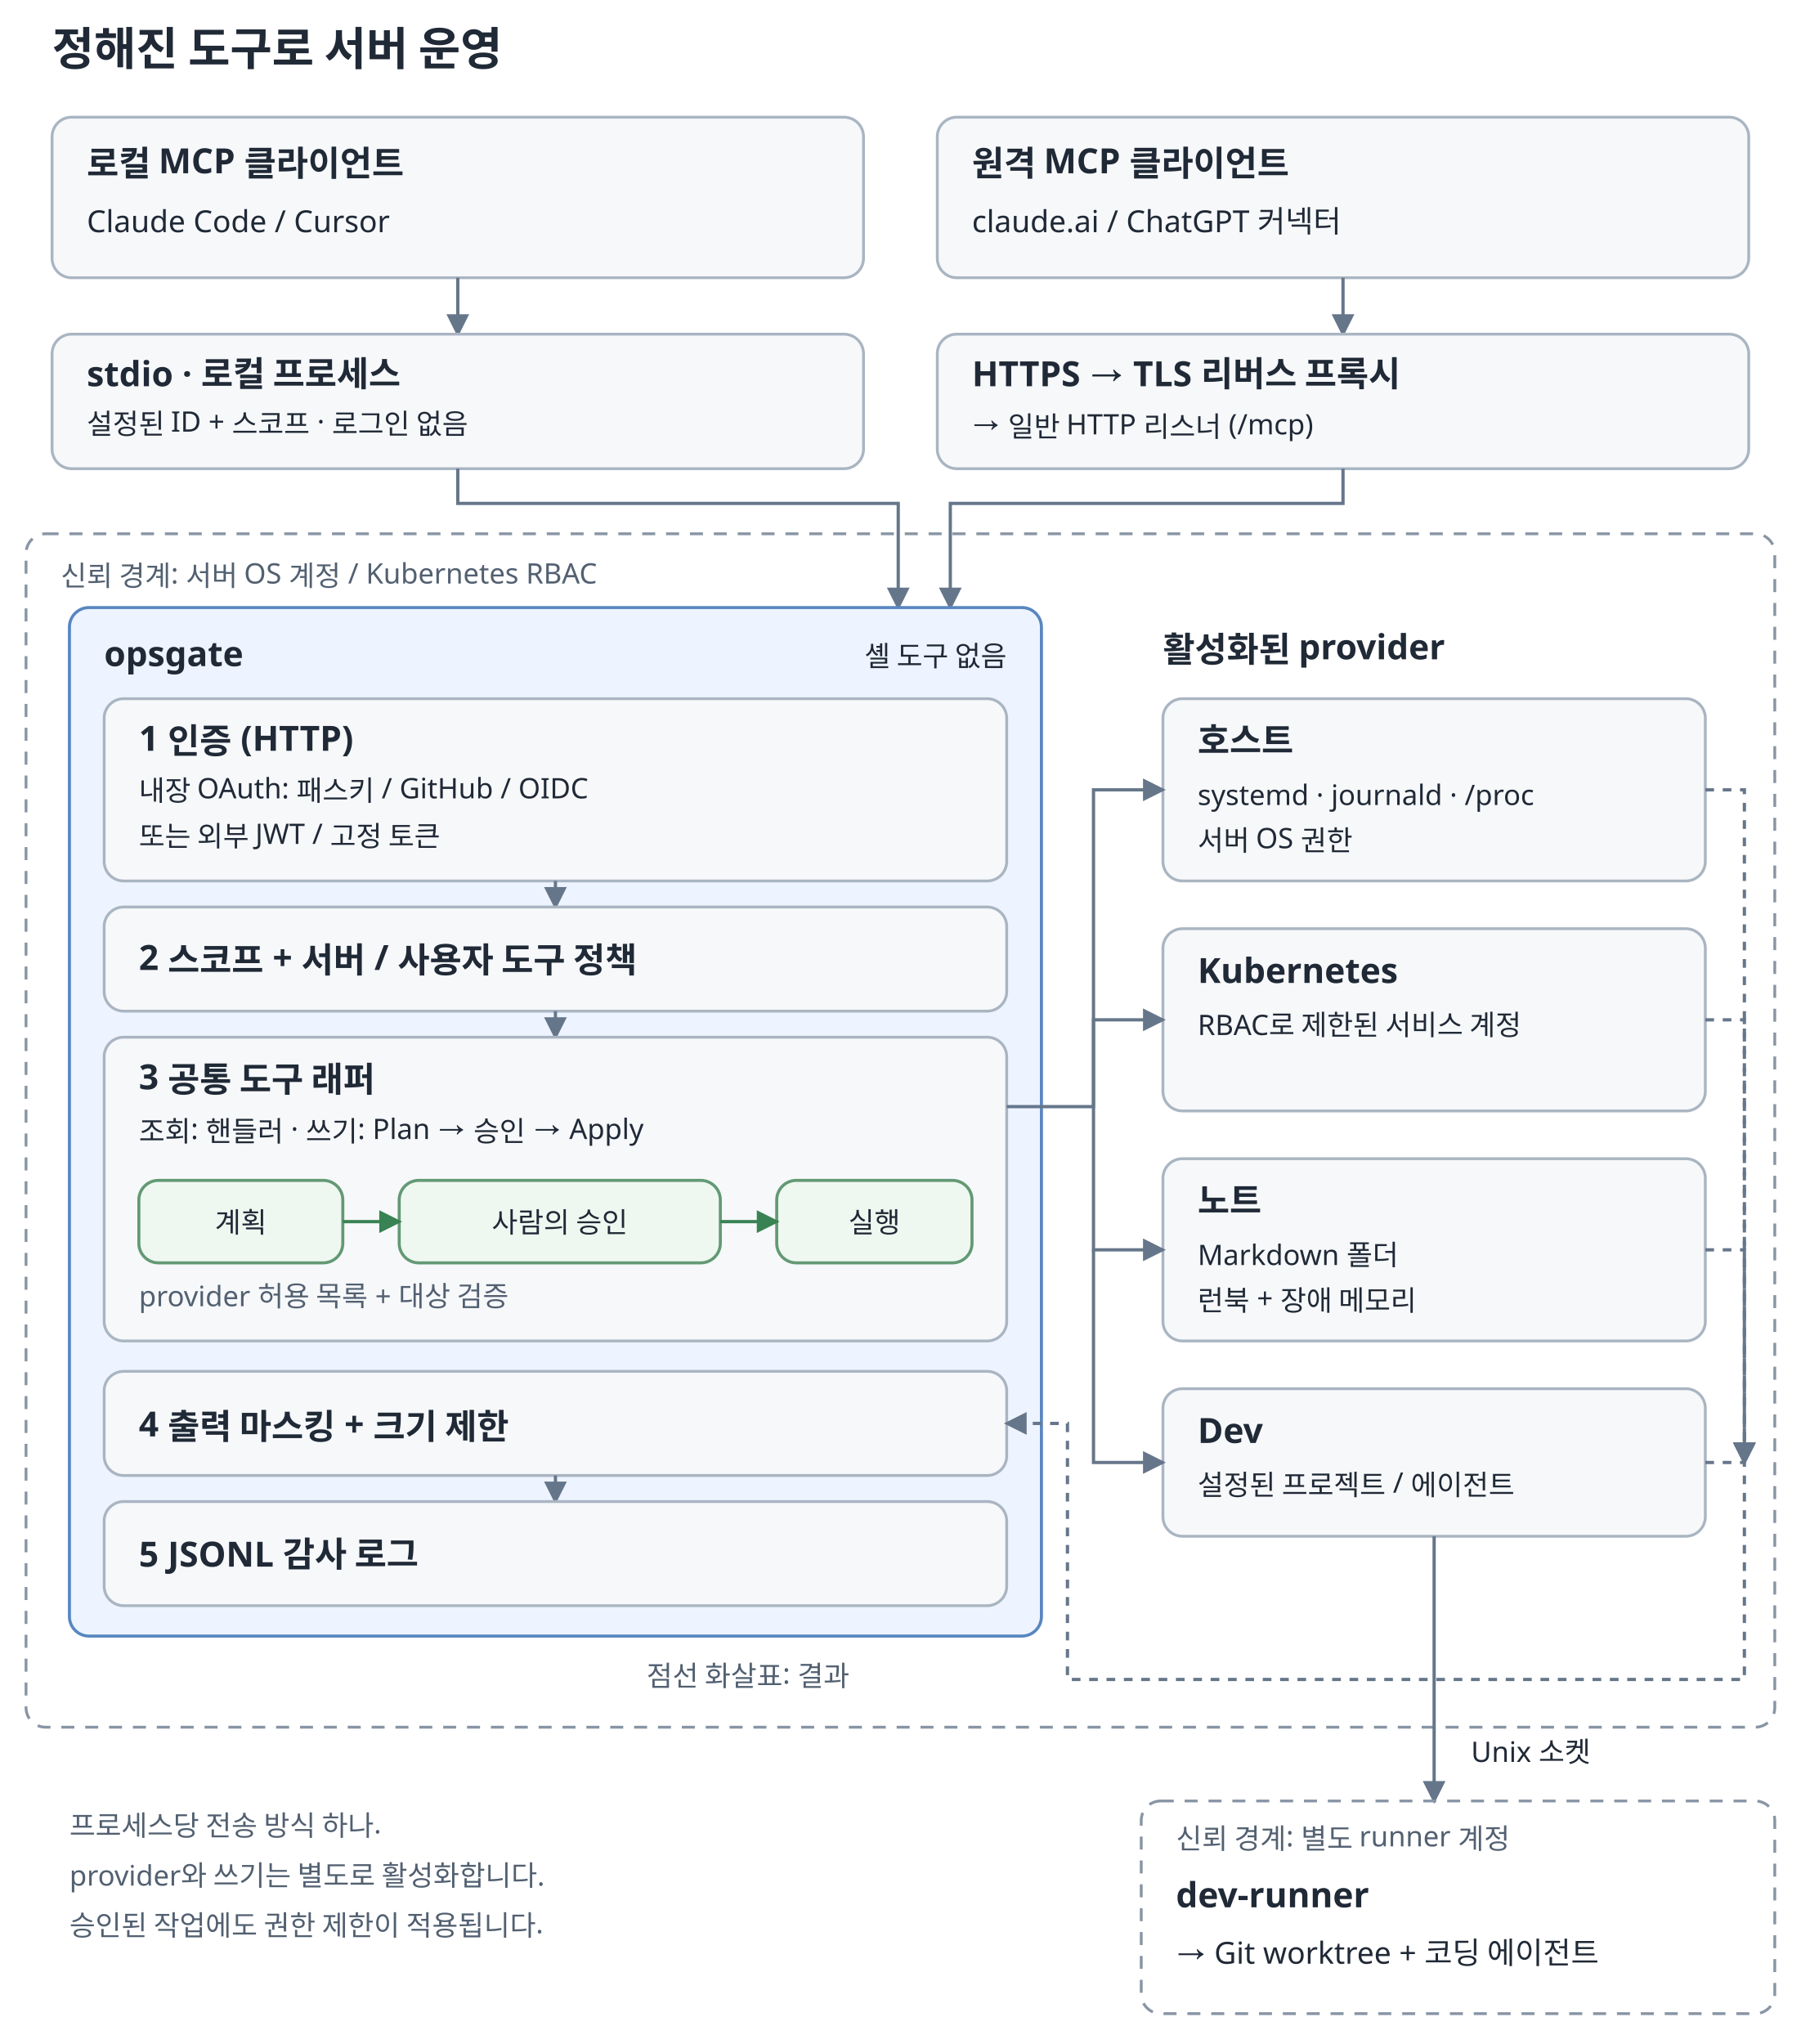
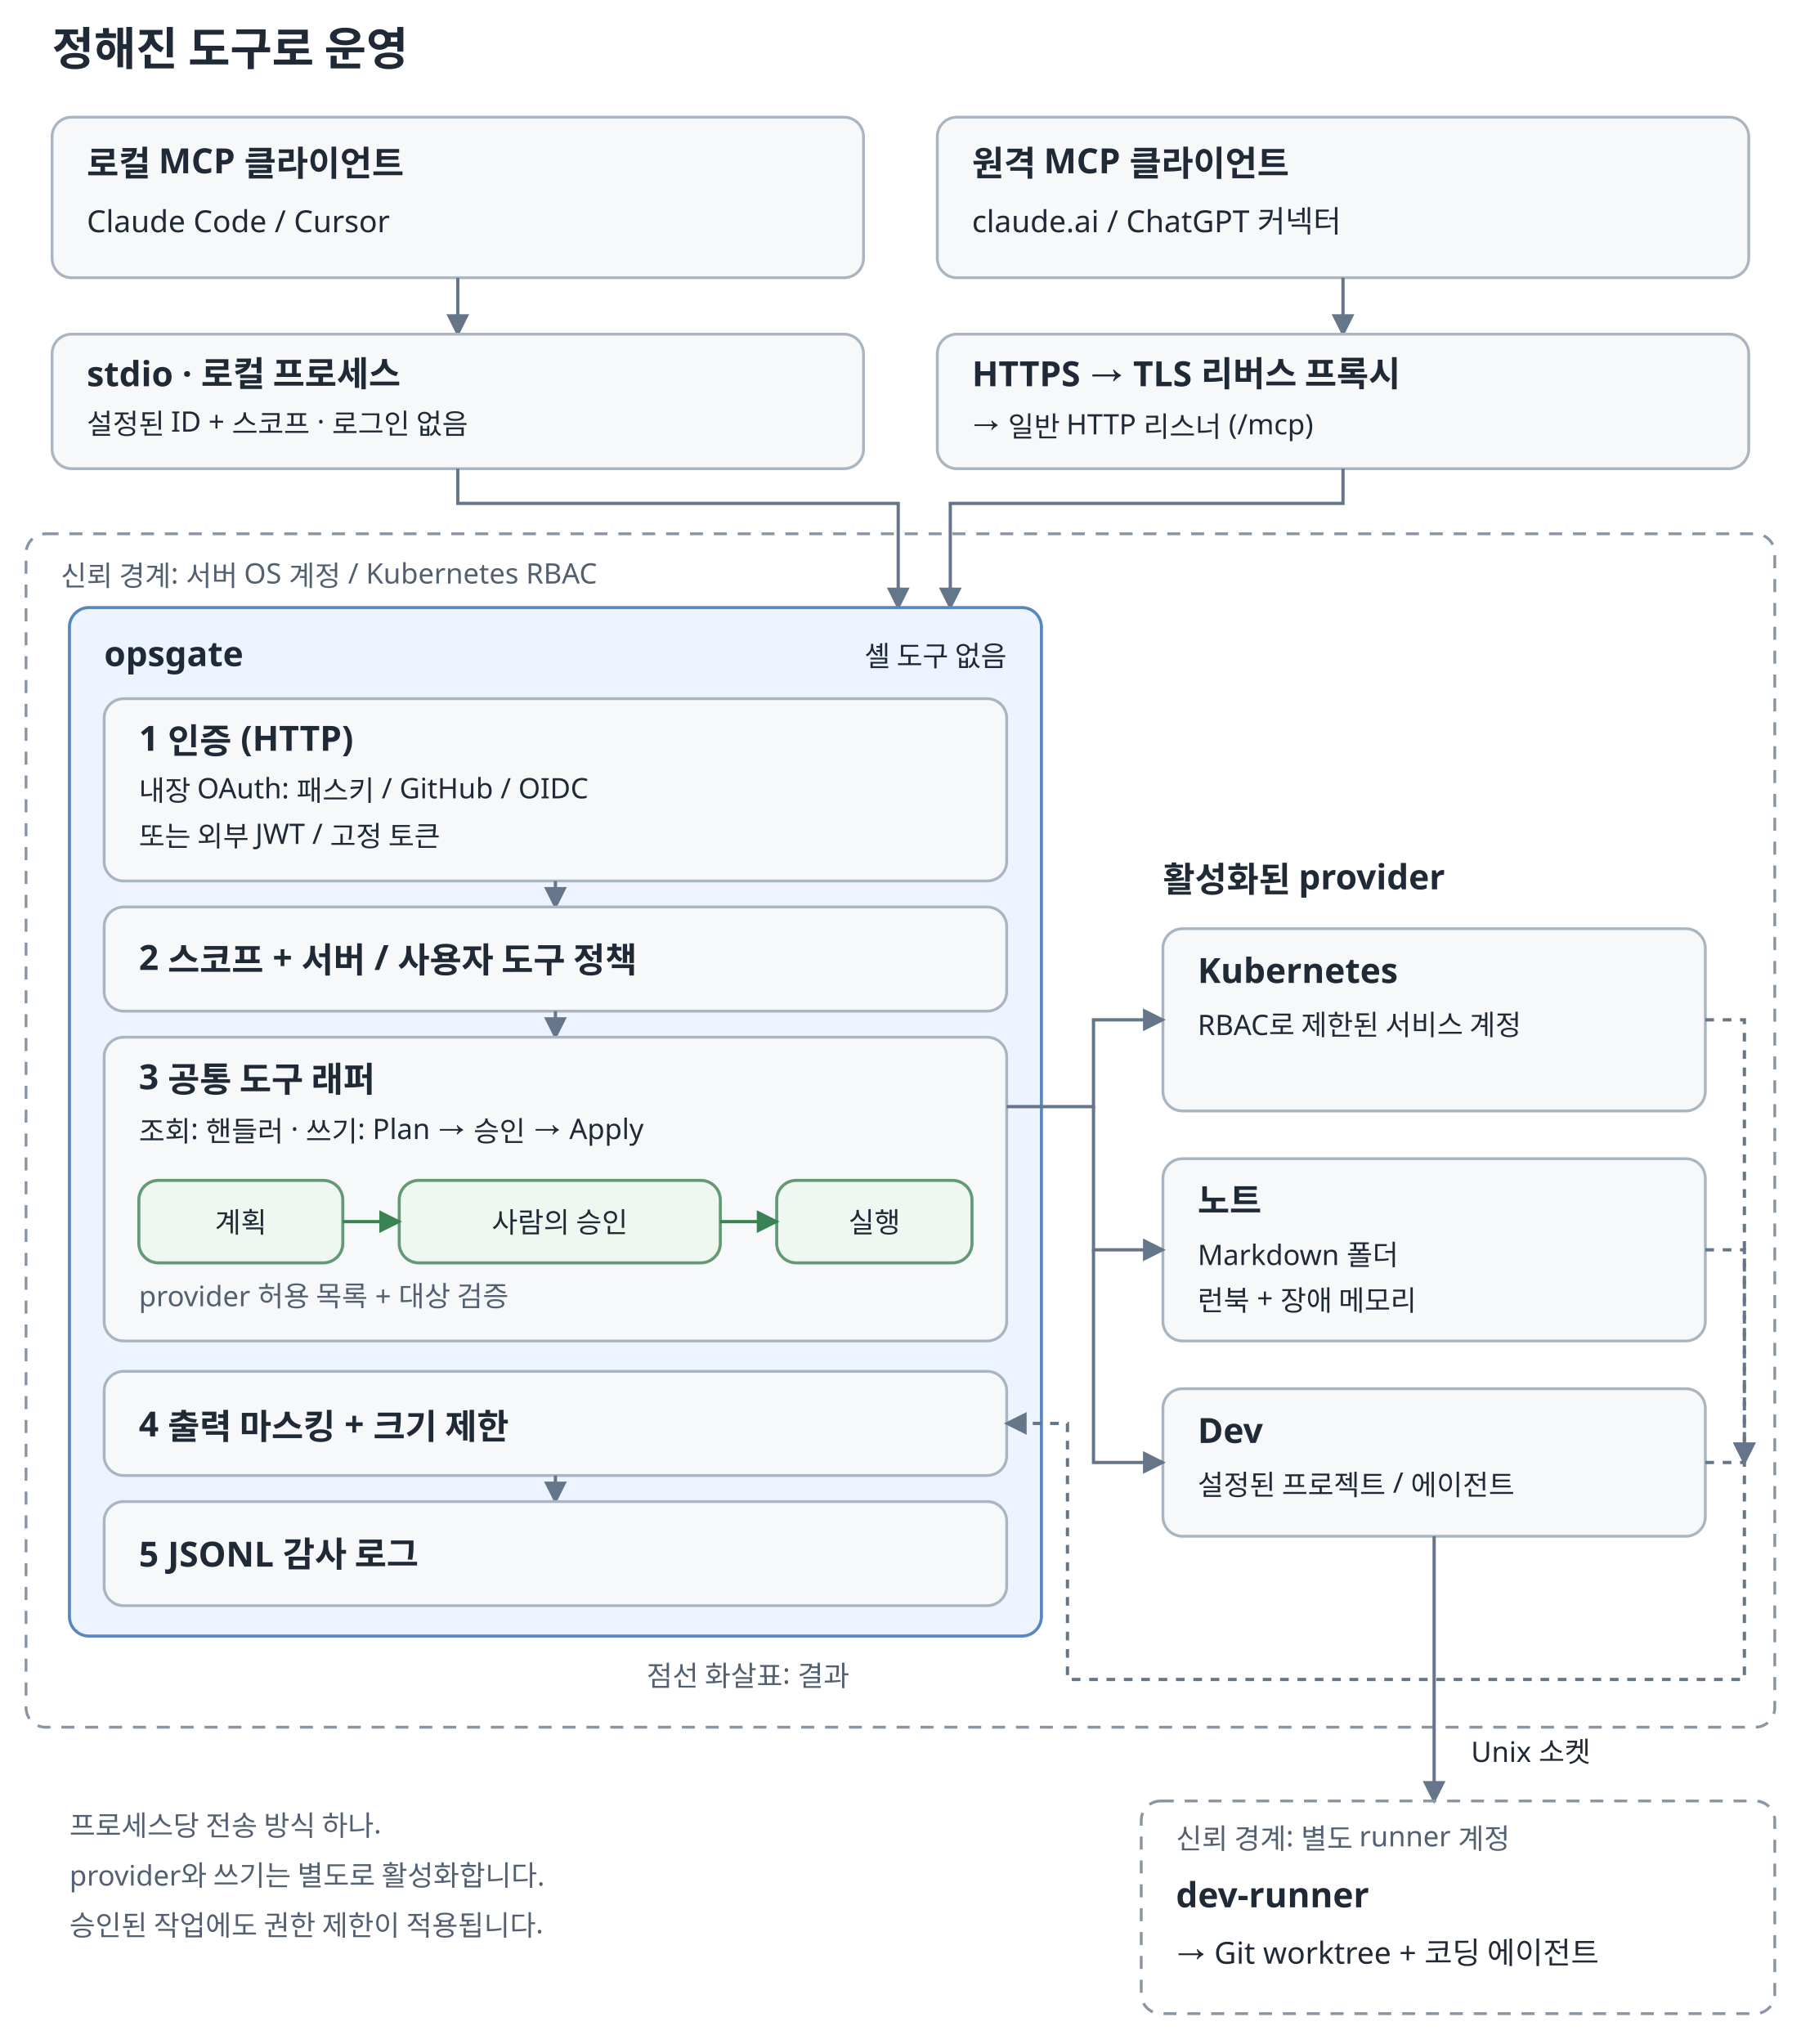
<svg xmlns="http://www.w3.org/2000/svg" viewBox="0 0 830 942" role="img" aria-labelledby="title desc" lang="ko">
  <style>
svg { font-family: -apple-system, BlinkMacSystemFont, "Segoe UI", "Noto Sans KR", "Apple SD Gothic Neo", "Malgun Gothic", "Noto Sans", Helvetica, Arial, sans-serif; font-size: 14px; }
text { fill: #202936; }
.title { font-size: 21px; font-weight: 700; }
.head { font-size: 16px; font-weight: 650; }
.small { font-size: 13px; }
.muted { fill: #526071; }
.box { fill: #f6f8fa; stroke: #aab5c2; stroke-width: 1.3; }
.accent { fill: #edf4ff; stroke: #5886c0; stroke-width: 1.4; }
.good { fill: #eef8f0; stroke: #639974; stroke-width: 1.4; }
.bad { fill: #fff1f0; stroke: #bc6664; stroke-width: 1.4; }
.boundary { fill: none; stroke: #8895a5; stroke-width: 1.3; stroke-dasharray: 6 5; }
.line { fill: none; stroke: #66768a; stroke-width: 1.5; marker-end: url(#arrow); }
.return { stroke-dasharray: 4 4; }
.allow { stroke: #398253; marker-end: url(#allow); }
.deny { stroke: #b44848; marker-end: url(#deny); }
.arrow { fill: #66768a; }
.allow-tip { fill: #398253; }
.deny-tip { fill: #b44848; }
@media (prefers-color-scheme: dark) {
 text { fill: #e5eaf1; }
 .muted { fill: #b3bfd0; }
 .box { fill: #202833; stroke: #64748b; }
 .accent { fill: #1a304c; stroke: #79a4df; }
 .good { fill: #183427; stroke: #77b68b; }
 .bad { fill: #3c2428; stroke: #d48989; }
 .boundary { stroke: #98a7bb; }
 .line { stroke: #a2b1c5; }
 .allow { stroke: #8bc99e; }
 .deny { stroke: #eda0a0; }
 .arrow { fill: #a2b1c5; }
 .allow-tip { fill: #8bc99e; }
 .deny-tip { fill: #eda0a0; }
}
</style>
  <defs>
    <marker id="arrow" viewBox="0 0 8 8" refX="7" refY="4" markerWidth="7" markerHeight="7" orient="auto">
      <path class="arrow" d="M0 0 8 4 0 8Z" />
    </marker>
    <marker id="allow" viewBox="0 0 8 8" refX="7" refY="4" markerWidth="7" markerHeight="7" orient="auto">
      <path class="allow-tip" d="M0 0 8 4 0 8Z" />
    </marker>
    <marker id="deny" viewBox="0 0 8 8" refX="7" refY="4" markerWidth="7" markerHeight="7" orient="auto">
      <path class="deny-tip" d="M0 0 8 4 0 8Z" />
    </marker>
  </defs>
-   <text x="24" y="30" class="title">정해진 도구로 서버 운영</text>
+   <text x="24" y="30" class="title">정해진 도구로 운영</text>
  <rect x="24" y="54" width="374" height="74" rx="9" class="box" />
  <text x="40" y="81" class="head">로컬 MCP 클라이언트</text>
  <text x="40" y="107">Claude Code / Cursor</text>
  <rect x="432" y="54" width="374" height="74" rx="9" class="box" />
  <text x="448" y="81" class="head">원격 MCP 클라이언트</text>
  <text x="448" y="107">claude.ai / ChatGPT 커넥터</text>
  <path d="M211 128 V154" class="line " />
  <path d="M619 128 V154" class="line " />
  <rect x="24" y="154" width="374" height="62" rx="9" class="box" />
  <text x="40" y="178" class="head">stdio · 로컬 프로세스</text>
  <text x="40" y="200" class="small">설정된 ID + 스코프 · 로그인 없음</text>
  <rect x="432" y="154" width="374" height="62" rx="9" class="box" />
  <text x="448" y="178" class="head">HTTPS → TLS 리버스 프록시</text>
  <text x="448" y="200" class="small">→ 일반 HTTP 리스너 (/mcp)</text>
  <path d="M211 216 V232 H414 V280" class="line " />
  <path d="M619 216 V232 H438 V280" class="line " />
  <rect x="12" y="246" width="806" height="550" rx="9" class="boundary" />
  <text x="28" y="270" class="small muted">신뢰 경계: 서버 OS 계정 / Kubernetes RBAC</text>
  <rect x="32" y="280" width="448" height="474" rx="9" class="accent" />
  <text x="48" y="307" class="head">opsgate</text>
  <text x="464" y="307" class="small" text-anchor="end">셸 도구 없음</text>
  <rect x="48" y="322" width="416" height="84" rx="9" class="box" />
  <text x="64" y="346" class="head">1  인증 (HTTP)</text>
  <text x="64" y="369" class="small">내장 OAuth: 패스키 / GitHub / OIDC</text>
  <text x="64" y="390" class="small">또는 외부 JWT / 고정 토큰</text>
  <path d="M256 406 V418" class="line " />
  <rect x="48" y="418" width="416" height="48" rx="9" class="box" />
  <text x="64" y="447" class="head">2  스코프 + 서버 / 사용자 도구 정책</text>
  <path d="M256 466 V478" class="line " />
  <rect x="48" y="478" width="416" height="140" rx="9" class="box" />
  <text x="64" y="502" class="head">3  공통 도구 래퍼</text>
  <text x="64" y="526" class="small">조회: 핸들러 · 쓰기: Plan → 승인 → Apply</text>
  <rect x="64" y="544" width="94" height="38" rx="9" class="good" />
  <text x="111.0" y="568" class="small" text-anchor="middle">계획</text>
  <rect x="184" y="544" width="148" height="38" rx="9" class="good" />
  <text x="258.0" y="568" class="small" text-anchor="middle">사람의 승인</text>
  <rect x="358" y="544" width="90" height="38" rx="9" class="good" />
  <text x="403.0" y="568" class="small" text-anchor="middle">실행</text>
  <path d="M158 563 H184" class="line allow" />
  <path d="M332 563 H358" class="line allow" />
  <text x="64" y="602" class="small muted">provider 허용 목록 + 대상 검증</text>
  <rect x="48" y="632" width="416" height="48" rx="9" class="box" />
  <text x="64" y="662" class="head">4  출력 마스킹 + 크기 제한</text>
  <path d="M256 680 V692" class="line " />
  <rect x="48" y="692" width="416" height="48" rx="9" class="box" />
  <text x="64" y="722" class="head">5  JSONL 감사 로그</text>
-   <text x="536" y="305" class="head">활성화된 provider</text>
-   <rect x="536" y="322" width="250" height="84" rx="9" class="box" />
-   <text x="552" y="347" class="head">호스트</text>
-   <text x="552" y="371" class="small">systemd · journald · /proc</text>
-   <text x="552" y="392" class="small">서버 OS 권한</text>
+   <text x="536" y="411" class="head">활성화된 provider</text>
  <rect x="536" y="428" width="250" height="84" rx="9" class="box" />
  <text x="552" y="453" class="head">Kubernetes</text>
  <text x="552" y="477" class="small">RBAC로 제한된 서비스 계정</text>
  <rect x="536" y="534" width="250" height="84" rx="9" class="box" />
  <text x="552" y="559" class="head">노트</text>
  <text x="552" y="583" class="small">Markdown 폴더</text>
  <text x="552" y="604" class="small">런북 + 장애 메모리</text>
  <rect x="536" y="640" width="250" height="68" rx="9" class="box" />
  <text x="552" y="665" class="head">Dev</text>
  <text x="552" y="689" class="small">설정된 프로젝트 / 에이전트</text>
-   <path d="M464 510 H504 V364 H536" class="line " />
-   <path d="M504 510 V470 H536" class="line " />
+   <path d="M464 510 H504 V470 H536" class="line " />
  <path d="M504 510 V576 H536" class="line " />
  <path d="M504 576 V674 H536" class="line " />
-   <path d="M786 364 H804 V674" class="line return" />
  <path d="M786 470 H804 V674" class="line return" />
  <path d="M786 576 H804 V674" class="line return" />
  <path d="M786 674 H804 V774 H492 V656 H464" class="line return" />
  <text x="298" y="777" class="small muted">점선 화살표: 결과</text>
  <path d="M661 708 V830" class="line " />
  <text x="678" y="812" class="small">Unix 소켓</text>
  <rect x="526" y="830" width="292" height="98" rx="9" class="boundary" />
  <text x="542" y="852" class="small muted">신뢰 경계: 별도 runner 계정</text>
  <text x="542" y="879" class="head">dev-runner</text>
  <text x="542" y="905">→ Git worktree + 코딩 에이전트</text>
  <text x="32" y="846" class="small muted">프로세스당 전송 방식 하나.</text>
  <text x="32" y="869" class="small muted">provider와 쓰기는 별도로 활성화합니다.</text>
  <text x="32" y="892" class="small muted">승인된 작업에도 권한 제한이 적용됩니다.</text>
</svg>
